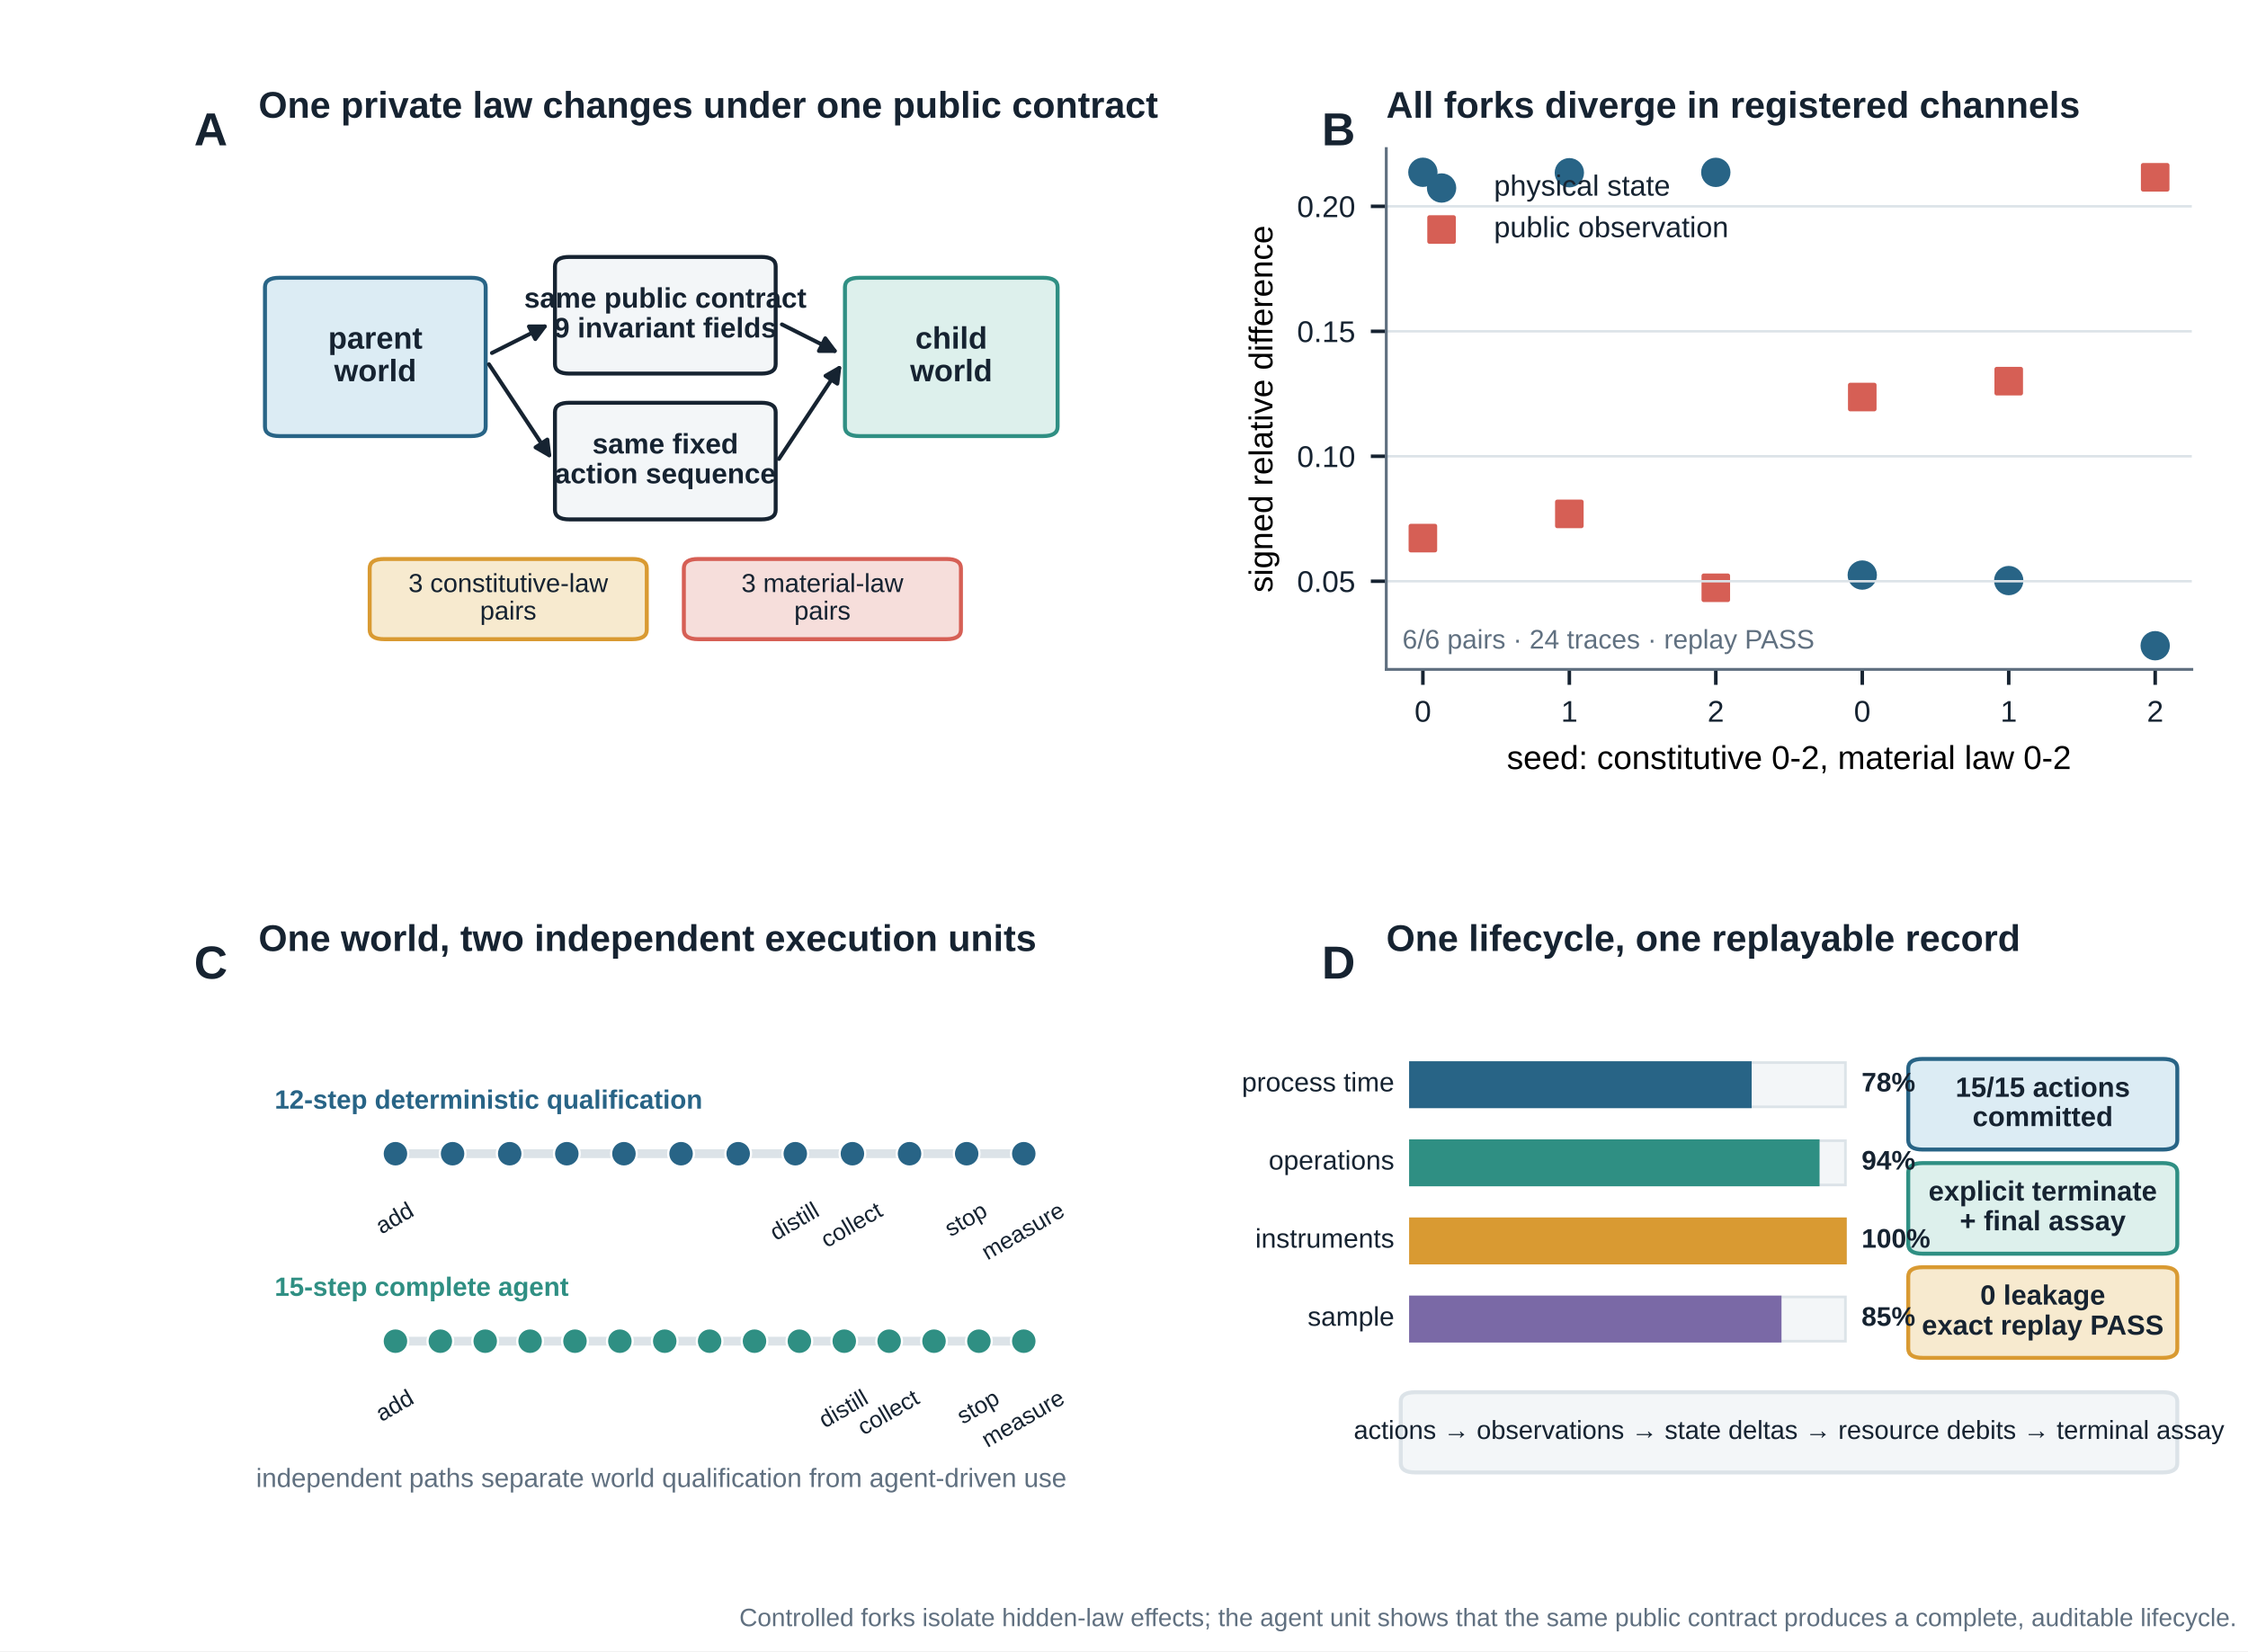
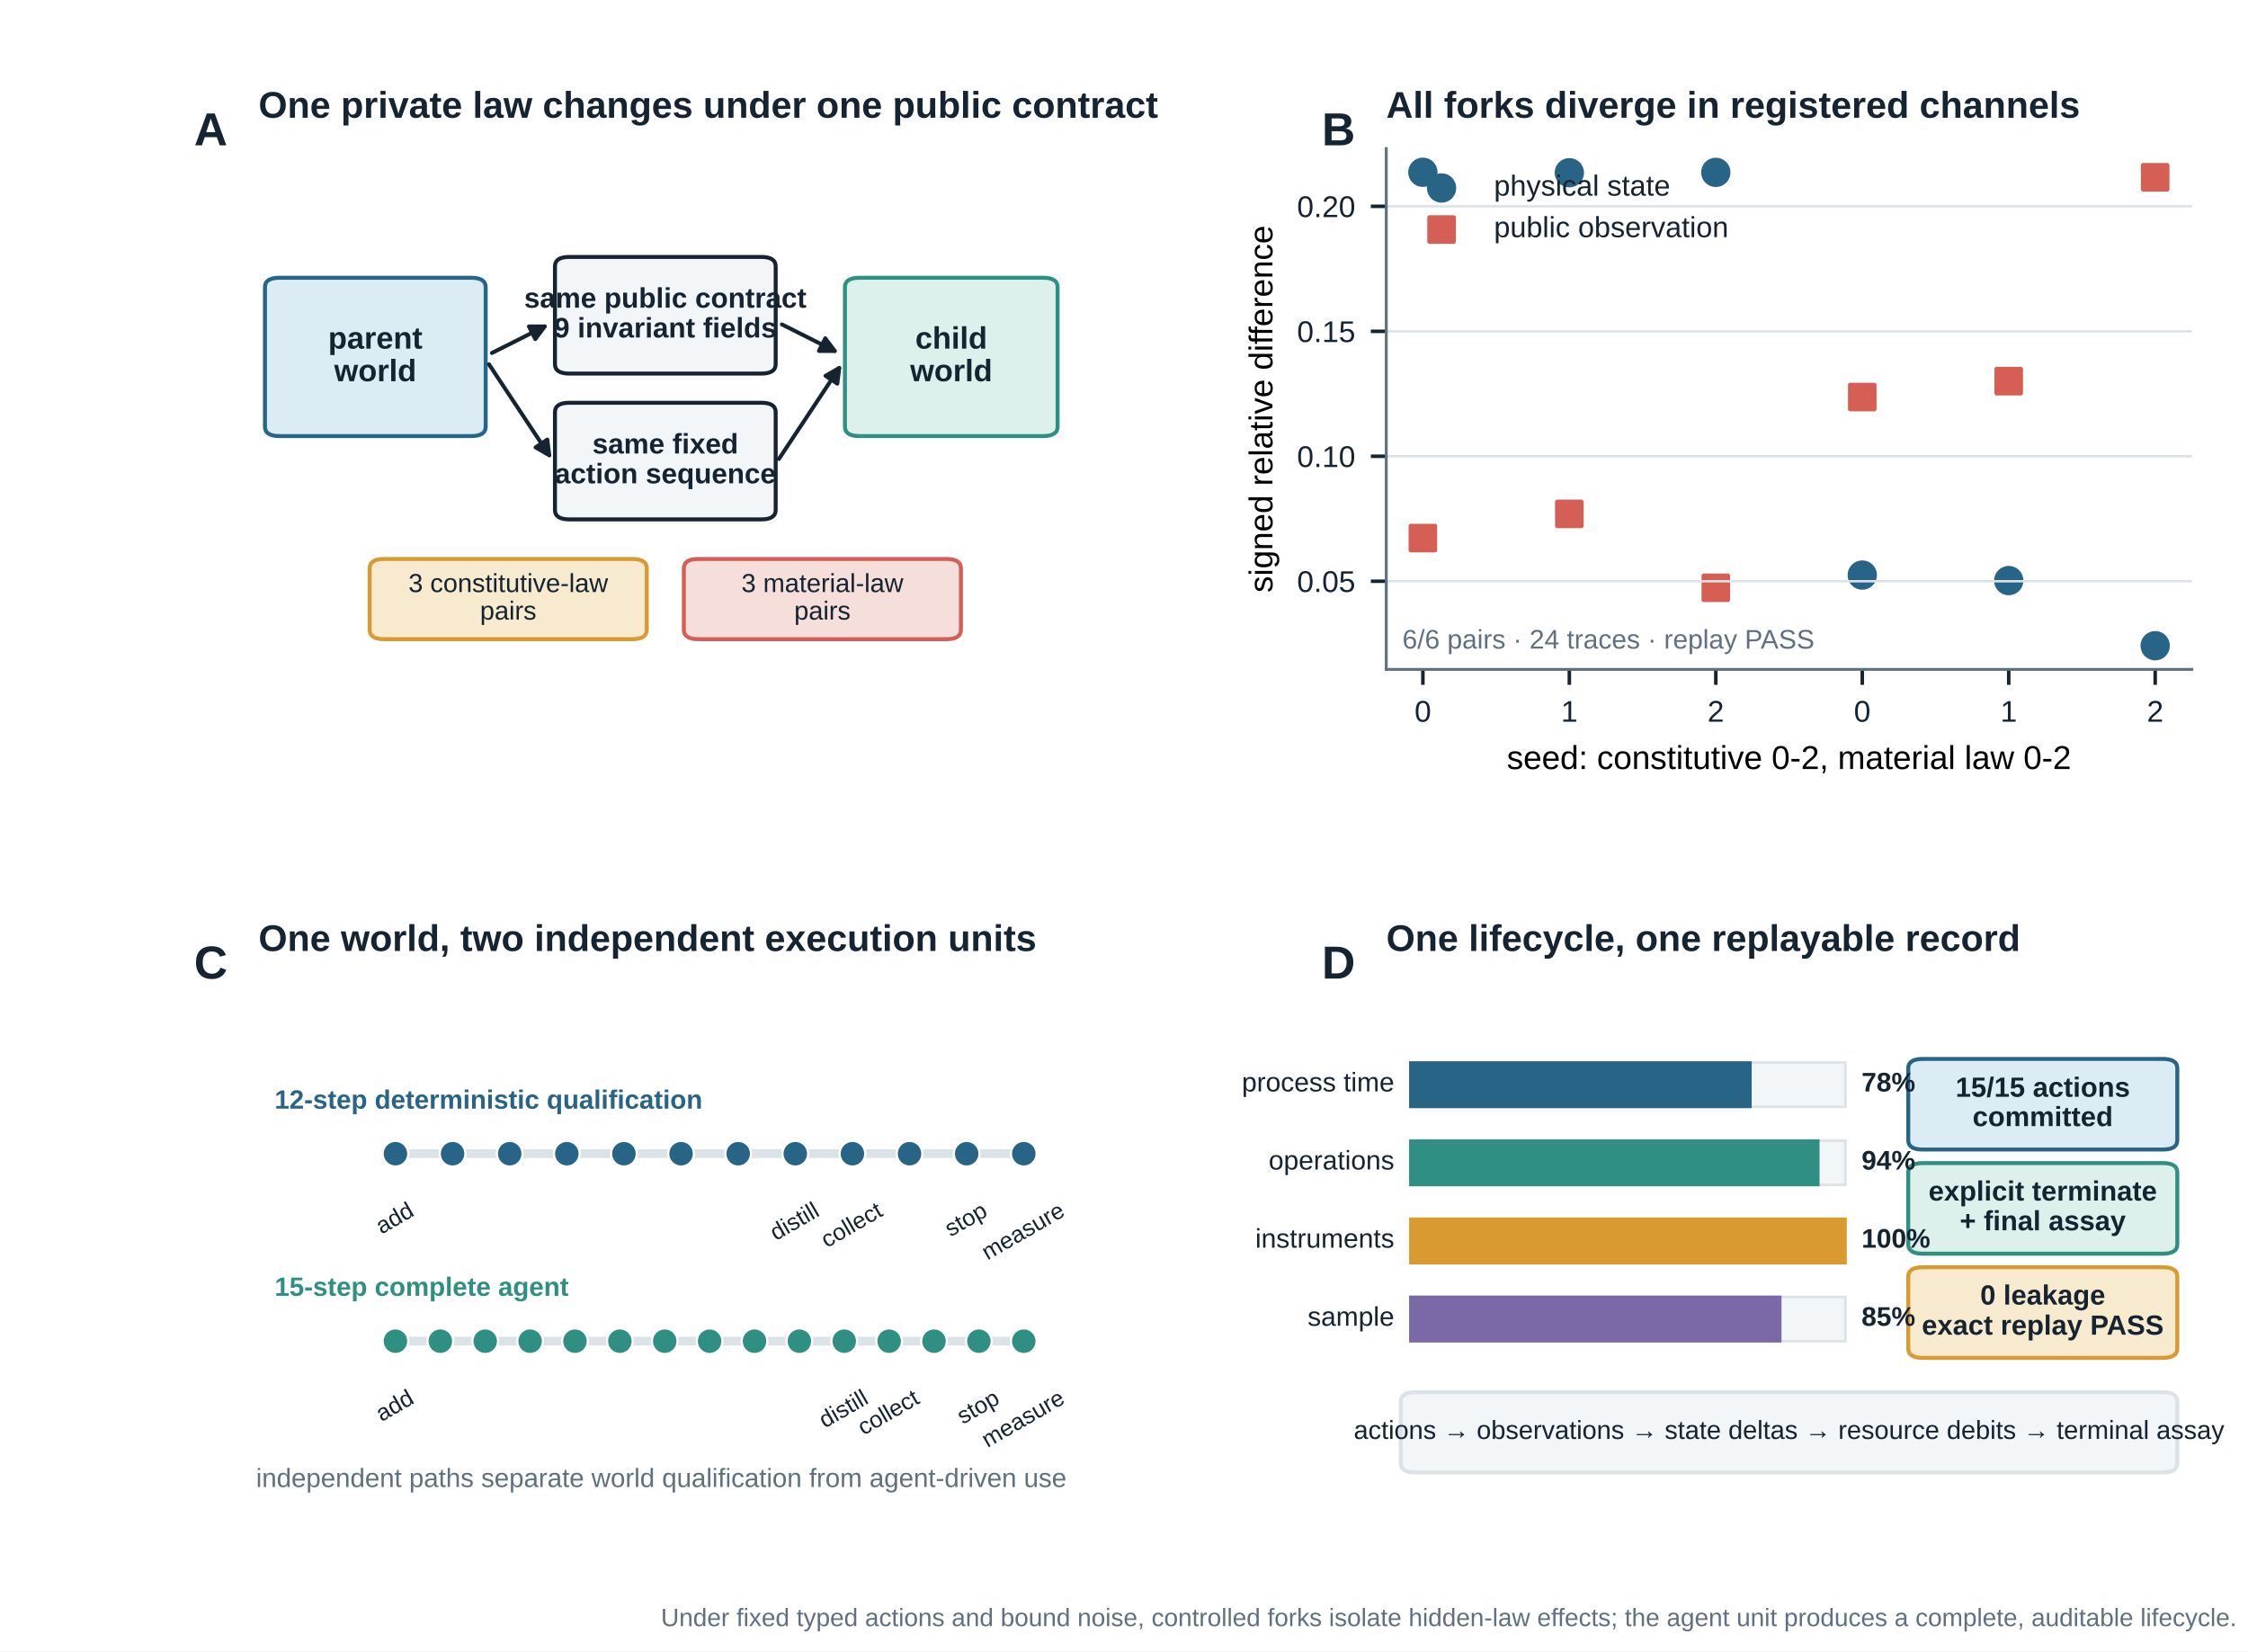
<svg xmlns="http://www.w3.org/2000/svg" xmlns:xlink="http://www.w3.org/1999/xlink" width="509.76pt" height="374.4pt" viewBox="0 0 509.76 374.4" version="1.1">
  <defs>
    <style type="text/css">*{stroke-linejoin: round; stroke-linecap: butt}</style>
  </defs>
  <g id="figure_1">
    <g id="patch_1">
      <path d="M 0 374.4 L 509.76 374.4 L 509.76 0 L 0 0 z " style="fill: #ffffff" />
    </g>
    <g id="axes_1">
      <g id="patch_2">
        <path d="M 58.622 151.776 L 241.286 151.776 L 241.286 33.696 L 58.622 33.696 z " style="fill: #ffffff" />
      </g>
      <g id="patch_3">
        <path d="M 63.372 98.876 L 106.846 98.876 Q 110.134 98.876 110.134 96.751 L 110.134 65.105 Q 110.134 62.98 106.846 62.98 L 63.372 62.98 Q 60.084 62.98 60.084 65.105 L 60.084 96.751 Q 60.084 98.876 63.372 98.876 z " clip-path="url(#p0920176c76)" style="fill: #dcecf4; stroke: #286486; stroke-width: 0.9; stroke-linejoin: miter" />
      </g>
      <g id="patch_4">
        <path d="M 129.131 84.707 L 172.605 84.707 Q 175.893 84.707 175.893 82.581 L 175.893 60.382 Q 175.893 58.257 172.605 58.257 L 129.131 58.257 Q 125.843 58.257 125.843 60.382 L 125.843 82.581 Q 125.843 84.707 129.131 84.707 z " clip-path="url(#p0920176c76)" style="fill: #f3f6f8; stroke: #162331; stroke-width: 0.9; stroke-linejoin: miter" />
      </g>
      <g id="patch_5">
        <path d="M 129.131 117.769 L 172.605 117.769 Q 175.893 117.769 175.893 115.644 L 175.893 93.444 Q 175.893 91.319 172.605 91.319 L 129.131 91.319 Q 125.843 91.319 125.843 93.444 L 125.843 115.644 Q 125.843 117.769 129.131 117.769 z " clip-path="url(#p0920176c76)" style="fill: #f3f6f8; stroke: #162331; stroke-width: 0.9; stroke-linejoin: miter" />
      </g>
      <g id="patch_6">
        <path d="M 194.89 98.876 L 236.537 98.876 Q 239.825 98.876 239.825 96.751 L 239.825 65.105 Q 239.825 62.98 236.537 62.98 L 194.89 62.98 Q 191.602 62.98 191.602 65.105 L 191.602 96.751 Q 191.602 98.876 194.89 98.876 z " clip-path="url(#p0920176c76)" style="fill: #ddf0ec; stroke: #2f8f83; stroke-width: 0.9; stroke-linejoin: miter" />
      </g>
      <g id="patch_7">
        <path d="M 111.554 80.03 Q 117.989 76.795 123.524 74.012 " clip-path="url(#p0920176c76)" style="fill: none; stroke: #162331; stroke-width: 0.9; stroke-linecap: round" />
        <path d="M 119.946 74.02 L 123.524 74.012 L 121.384 76.879 z " clip-path="url(#p0920176c76)" style="fill: #162331; stroke: #162331; stroke-width: 0.9; stroke-linecap: round" />
      </g>
      <g id="patch_8">
        <path d="M 177.313 73.56 Q 183.748 76.795 189.283 79.578 " clip-path="url(#p0920176c76)" style="fill: none; stroke: #162331; stroke-width: 0.9; stroke-linecap: round" />
        <path d="M 187.143 76.712 L 189.283 79.578 L 185.705 79.57 z " clip-path="url(#p0920176c76)" style="fill: #162331; stroke: #162331; stroke-width: 0.9; stroke-linecap: round" />
      </g>
      <g id="patch_9">
        <path d="M 110.874 82.596 Q 117.988 93.326 124.546 103.218 " clip-path="url(#p0920176c76)" style="fill: none; stroke: #162331; stroke-width: 0.9; stroke-linecap: round" />
        <path d="M 124.111 99.666 L 124.546 103.218 L 121.444 101.435 z " clip-path="url(#p0920176c76)" style="fill: #162331; stroke: #162331; stroke-width: 0.9; stroke-linecap: round" />
      </g>
      <g id="patch_10">
        <path d="M 176.633 104.057 Q 183.747 93.327 190.305 83.435 " clip-path="url(#p0920176c76)" style="fill: none; stroke: #162331; stroke-width: 0.9; stroke-linecap: round" />
        <path d="M 187.203 85.218 L 190.305 83.435 L 189.87 86.986 z " clip-path="url(#p0920176c76)" style="fill: #162331; stroke: #162331; stroke-width: 0.9; stroke-linecap: round" />
      </g>
      <g id="patch_11">
        <path d="M 87.118 144.927 L 143.378 144.927 Q 146.666 144.927 146.666 142.802 L 146.666 128.868 Q 146.666 126.743 143.378 126.743 L 87.118 126.743 Q 83.83 126.743 83.83 128.868 L 83.83 142.802 Q 83.83 144.927 87.118 144.927 z " clip-path="url(#p0920176c76)" style="fill: #f7eacf; stroke: #d99a32; stroke-width: 0.9; stroke-linejoin: miter" />
      </g>
      <g id="patch_12">
        <path d="M 158.357 144.927 L 214.617 144.927 Q 217.905 144.927 217.905 142.802 L 217.905 128.868 Q 217.905 126.743 214.617 126.743 L 158.357 126.743 Q 155.069 126.743 155.069 128.868 L 155.069 142.802 Q 155.069 144.927 158.357 144.927 z " clip-path="url(#p0920176c76)" style="fill: #f6dedb; stroke: #d65f55; stroke-width: 0.9; stroke-linejoin: miter" />
      </g>
      <g id="matplotlib.axis_1" />
      <g id="matplotlib.axis_2" />
      <g id="text_1">
        <text style="font-weight: 700; font-size: 10.5px; font-family: 'Arial', 'Liberation Sans', 'DejaVu Sans', sans-serif; text-anchor: start; fill: #162331" x="44.009" y="32.946" transform="rotate(-0 44.00928 32.9461)">A</text>
      </g>
      <g id="text_2">
        <text style="font-weight: 700; font-size: 7px; font-family: 'Arial', 'Liberation Sans', 'DejaVu Sans', sans-serif; fill: #162331" transform="translate(74.4129 79.04555)">parent</text>
        <text style="font-weight: 700; font-size: 7px; font-family: 'Arial', 'Liberation Sans', 'DejaVu Sans', sans-serif; fill: #162331" transform="translate(75.77626 86.43952)">world</text>
      </g>
      <g id="text_3">
        <text style="font-weight: 600; font-size: 6.4px; font-family: 'Arial', 'Liberation Sans', 'DejaVu Sans', sans-serif; fill: #162331" transform="translate(118.8607 69.7605)">same public contract</text>
        <text style="font-weight: 600; font-size: 6.4px; font-family: 'Arial', 'Liberation Sans', 'DejaVu Sans', sans-serif; fill: #162331" transform="translate(125.6167 76.5207)">9 invariant fields</text>
      </g>
      <g id="text_4">
        <text style="font-weight: 600; font-size: 6.4px; font-family: 'Arial', 'Liberation Sans', 'DejaVu Sans', sans-serif; fill: #162331" transform="translate(134.3267 102.8229)">same fixed</text>
        <text style="font-weight: 600; font-size: 6.4px; font-family: 'Arial', 'Liberation Sans', 'DejaVu Sans', sans-serif; fill: #162331" transform="translate(125.7952 109.5831)">action sequence</text>
      </g>
      <g id="text_5">
        <text style="font-weight: 700; font-size: 7px; font-family: 'Arial', 'Liberation Sans', 'DejaVu Sans', sans-serif; fill: #162331" transform="translate(207.547 79.04555)">child</text>
        <text style="font-weight: 700; font-size: 7px; font-family: 'Arial', 'Liberation Sans', 'DejaVu Sans', sans-serif; fill: #162331" transform="translate(206.381 86.43952)">world</text>
      </g>
      <g id="text_6">
        <text style="font-size: 5.9px; font-family: 'Arial', 'Liberation Sans', 'DejaVu Sans', sans-serif; fill: #162331" transform="translate(92.62312 134.2403)">3 constitutive-law</text>
        <text style="font-size: 5.9px; font-family: 'Arial', 'Liberation Sans', 'DejaVu Sans', sans-serif; fill: #162331" transform="translate(108.8546 140.4806)">pairs</text>
      </g>
      <g id="text_7">
        <text style="font-size: 5.9px; font-family: 'Arial', 'Liberation Sans', 'DejaVu Sans', sans-serif; fill: #162331" transform="translate(168.1271 134.2403)">3 material-law</text>
        <text style="font-size: 5.9px; font-family: 'Arial', 'Liberation Sans', 'DejaVu Sans', sans-serif; fill: #162331" transform="translate(180.0935 140.4806)">pairs</text>
      </g>
      <g id="text_8">
        <text style="font-weight: 600; font-size: 8.4px; font-family: 'Arial', 'Liberation Sans', 'DejaVu Sans', sans-serif; text-anchor: start; fill: #162331" x="58.622" y="26.696" transform="rotate(-0 58.6224 26.696)">One private law changes under one public contract</text>
      </g>
    </g>
    <g id="axes_2">
      <g id="patch_13">
        <path d="M 314.352 151.776 L 497.016 151.776 L 497.016 33.696 L 314.352 33.696 z " style="fill: #ffffff" />
      </g>
      <g id="PathCollection_1">
        <defs>
          <path id="m9e99c78076" d="M 0 2.828 C 0.75 2.828 1.47 2.53 2 2 C 2.53 1.47 2.828 0.75 2.828 0 C 2.828 -0.75 2.53 -1.47 2 -2 C 1.47 -2.53 0.75 -2.828 0 -2.828 C -0.75 -2.828 -1.47 -2.53 -2 -2 C -2.53 -1.47 -2.828 -0.75 -2.828 0 C -2.828 0.75 -2.53 1.47 -2 2 C -1.47 2.53 -0.75 2.828 0 2.828 z " style="stroke: #286486" />
        </defs>
        <g clip-path="url(#p60994fd39c)">
          <use xlink:href="#m9e99c78076" x="322.655" y="39.063" style="fill: #286486; stroke: #286486" />
          <use xlink:href="#m9e99c78076" x="355.867" y="39.166" style="fill: #286486; stroke: #286486" />
          <use xlink:href="#m9e99c78076" x="389.078" y="39.082" style="fill: #286486; stroke: #286486" />
          <use xlink:href="#m9e99c78076" x="422.29" y="130.391" style="fill: #286486; stroke: #286486" />
          <use xlink:href="#m9e99c78076" x="455.501" y="131.639" style="fill: #286486; stroke: #286486" />
          <use xlink:href="#m9e99c78076" x="488.713" y="146.409" style="fill: #286486; stroke: #286486" />
        </g>
      </g>
      <g id="PathCollection_2">
        <defs>
          <path id="mc2dd81a407" d="M -2.739 2.739 L 2.739 2.739 L 2.739 -2.739 L -2.739 -2.739 z " style="stroke: #d65f55" />
        </defs>
        <g clip-path="url(#p60994fd39c)">
          <use xlink:href="#mc2dd81a407" x="322.655" y="122.01" style="fill: #d65f55; stroke: #d65f55" />
          <use xlink:href="#mc2dd81a407" x="355.867" y="116.519" style="fill: #d65f55; stroke: #d65f55" />
          <use xlink:href="#mc2dd81a407" x="389.078" y="133.274" style="fill: #d65f55; stroke: #d65f55" />
          <use xlink:href="#mc2dd81a407" x="422.29" y="90.025" style="fill: #d65f55; stroke: #d65f55" />
          <use xlink:href="#mc2dd81a407" x="455.501" y="86.424" style="fill: #d65f55; stroke: #d65f55" />
          <use xlink:href="#mc2dd81a407" x="488.713" y="40.201" style="fill: #d65f55; stroke: #d65f55" />
        </g>
      </g>
      <g id="matplotlib.axis_3">
        <g id="xtick_1">
          <g id="line2d_1">
            <defs>
              <path id="mcb8c254ec4" d="M 0 0 L 0 3.5 " style="stroke: #162331; stroke-width: 0.8" />
            </defs>
            <g>
              <use xlink:href="#mcb8c254ec4" x="322.655" y="151.776" style="fill: #162331; stroke: #162331; stroke-width: 0.8" />
            </g>
          </g>
          <g id="text_9">
            <text style="font-size: 6.8px; font-family: 'Arial', 'Liberation Sans', 'DejaVu Sans', sans-serif; text-anchor: middle; fill: #162331" x="322.655" y="163.643" transform="rotate(-0 322.6549 163.6433)">0</text>
          </g>
        </g>
        <g id="xtick_2">
          <g id="line2d_2">
            <g>
              <use xlink:href="#mcb8c254ec4" x="355.867" y="151.776" style="fill: #162331; stroke: #162331; stroke-width: 0.8" />
            </g>
          </g>
          <g id="text_10">
            <text style="font-size: 6.8px; font-family: 'Arial', 'Liberation Sans', 'DejaVu Sans', sans-serif; text-anchor: middle; fill: #162331" x="355.867" y="163.643" transform="rotate(-0 355.8665 163.6433)">1</text>
          </g>
        </g>
        <g id="xtick_3">
          <g id="line2d_3">
            <g>
              <use xlink:href="#mcb8c254ec4" x="389.078" y="151.776" style="fill: #162331; stroke: #162331; stroke-width: 0.8" />
            </g>
          </g>
          <g id="text_11">
            <text style="font-size: 6.8px; font-family: 'Arial', 'Liberation Sans', 'DejaVu Sans', sans-serif; text-anchor: middle; fill: #162331" x="389.078" y="163.643" transform="rotate(-0 389.0782 163.6433)">2</text>
          </g>
        </g>
        <g id="xtick_4">
          <g id="line2d_4">
            <g>
              <use xlink:href="#mcb8c254ec4" x="422.29" y="151.776" style="fill: #162331; stroke: #162331; stroke-width: 0.8" />
            </g>
          </g>
          <g id="text_12">
            <text style="font-size: 6.8px; font-family: 'Arial', 'Liberation Sans', 'DejaVu Sans', sans-serif; text-anchor: middle; fill: #162331" x="422.29" y="163.643" transform="rotate(-0 422.2898 163.6433)">0</text>
          </g>
        </g>
        <g id="xtick_5">
          <g id="line2d_5">
            <g>
              <use xlink:href="#mcb8c254ec4" x="455.501" y="151.776" style="fill: #162331; stroke: #162331; stroke-width: 0.8" />
            </g>
          </g>
          <g id="text_13">
            <text style="font-size: 6.8px; font-family: 'Arial', 'Liberation Sans', 'DejaVu Sans', sans-serif; text-anchor: middle; fill: #162331" x="455.501" y="163.643" transform="rotate(-0 455.5015 163.6433)">1</text>
          </g>
        </g>
        <g id="xtick_6">
          <g id="line2d_6">
            <g>
              <use xlink:href="#mcb8c254ec4" x="488.713" y="151.776" style="fill: #162331; stroke: #162331; stroke-width: 0.8" />
            </g>
          </g>
          <g id="text_14">
            <text style="font-size: 6.8px; font-family: 'Arial', 'Liberation Sans', 'DejaVu Sans', sans-serif; text-anchor: middle; fill: #162331" x="488.713" y="163.643" transform="rotate(-0 488.7131 163.6433)">2</text>
          </g>
        </g>
        <g id="text_15">
          <text style="font-size: 7.5px; font-family: 'Arial', 'Liberation Sans', 'DejaVu Sans', sans-serif; text-anchor: middle" x="405.684" y="174.363" transform="rotate(-0 405.684 174.3632)">seed: constitutive 0-2, material law 0-2</text>
        </g>
      </g>
      <g id="matplotlib.axis_4">
        <g id="ytick_1">
          <g id="line2d_7">
            <path d="M 314.352 131.789 L 497.016 131.789 " clip-path="url(#p60994fd39c)" style="fill: none; stroke: #dce3e8; stroke-width: 0.55; stroke-linecap: square" />
          </g>
          <g id="line2d_8">
            <defs>
              <path id="m7597317411" d="M 0 0 L -3.5 0 " style="stroke: #162331; stroke-width: 0.8" />
            </defs>
            <g>
              <use xlink:href="#m7597317411" x="314.352" y="131.789" style="fill: #162331; stroke: #162331; stroke-width: 0.8" />
            </g>
          </g>
          <g id="text_16">
            <text style="font-size: 6.8px; font-family: 'Arial', 'Liberation Sans', 'DejaVu Sans', sans-serif; text-anchor: end; fill: #162331" x="307.352" y="134.223" transform="rotate(-0 307.352 134.2231)">0.05</text>
          </g>
        </g>
        <g id="ytick_2">
          <g id="line2d_9">
            <path d="M 314.352 103.455 L 497.016 103.455 " clip-path="url(#p60994fd39c)" style="fill: none; stroke: #dce3e8; stroke-width: 0.55; stroke-linecap: square" />
          </g>
          <g id="line2d_10">
            <g>
              <use xlink:href="#m7597317411" x="314.352" y="103.455" style="fill: #162331; stroke: #162331; stroke-width: 0.8" />
            </g>
          </g>
          <g id="text_17">
            <text style="font-size: 6.8px; font-family: 'Arial', 'Liberation Sans', 'DejaVu Sans', sans-serif; text-anchor: end; fill: #162331" x="307.352" y="105.888" transform="rotate(-0 307.352 105.8884)">0.10</text>
          </g>
        </g>
        <g id="ytick_3">
          <g id="line2d_11">
            <path d="M 314.352 75.12 L 497.016 75.12 " clip-path="url(#p60994fd39c)" style="fill: none; stroke: #dce3e8; stroke-width: 0.55; stroke-linecap: square" />
          </g>
          <g id="line2d_12">
            <g>
              <use xlink:href="#m7597317411" x="314.352" y="75.12" style="fill: #162331; stroke: #162331; stroke-width: 0.8" />
            </g>
          </g>
          <g id="text_18">
            <text style="font-size: 6.8px; font-family: 'Arial', 'Liberation Sans', 'DejaVu Sans', sans-serif; text-anchor: end; fill: #162331" x="307.352" y="77.554" transform="rotate(-0 307.352 77.55379)">0.15</text>
          </g>
        </g>
        <g id="ytick_4">
          <g id="line2d_13">
            <path d="M 314.352 46.785 L 497.016 46.785 " clip-path="url(#p60994fd39c)" style="fill: none; stroke: #dce3e8; stroke-width: 0.55; stroke-linecap: square" />
          </g>
          <g id="line2d_14">
            <g>
              <use xlink:href="#m7597317411" x="314.352" y="46.785" style="fill: #162331; stroke: #162331; stroke-width: 0.8" />
            </g>
          </g>
          <g id="text_19">
            <text style="font-size: 6.8px; font-family: 'Arial', 'Liberation Sans', 'DejaVu Sans', sans-serif; text-anchor: end; fill: #162331" x="307.352" y="49.219" transform="rotate(-0 307.352 49.21913)">0.20</text>
          </g>
        </g>
        <g id="text_20">
          <text style="font-size: 7.5px; font-family: 'Arial', 'Liberation Sans', 'DejaVu Sans', sans-serif; text-anchor: middle" x="288.54" y="92.736" transform="rotate(-90 288.54 92.736)">signed relative difference</text>
        </g>
      </g>
      <g id="patch_14">
        <path d="M 314.352 151.776 L 314.352 33.696 " style="fill: none; stroke: #607080; stroke-width: 0.65; stroke-linejoin: miter; stroke-linecap: square" />
      </g>
      <g id="patch_15">
        <path d="M 314.352 151.776 L 497.016 151.776 " style="fill: none; stroke: #607080; stroke-width: 0.65; stroke-linejoin: miter; stroke-linecap: square" />
      </g>
      <g id="text_21">
        <text style="font-weight: 700; font-size: 10.5px; font-family: 'Arial', 'Liberation Sans', 'DejaVu Sans', sans-serif; text-anchor: start; fill: #162331" x="299.739" y="32.946" transform="rotate(-0 299.7389 32.9461)">B</text>
      </g>
      <g id="text_22">
        <text style="font-size: 6.1px; font-family: 'Arial', 'Liberation Sans', 'DejaVu Sans', sans-serif; text-anchor: start; fill: #607080" x="318.005" y="147.053" transform="rotate(-0 318.0053 147.0528)">6/6 pairs · 24 traces · replay PASS</text>
      </g>
      <g id="text_23">
        <text style="font-weight: 600; font-size: 8.4px; font-family: 'Arial', 'Liberation Sans', 'DejaVu Sans', sans-serif; text-anchor: start; fill: #162331" x="314.352" y="26.696" transform="rotate(-0 314.352 26.696)">All forks diverge in registered channels</text>
      </g>
      <g id="legend_1">
        <g id="PathCollection_3">
          <g>
            <use xlink:href="#m9e99c78076" x="326.892" y="42.628" style="fill: #286486; stroke: #286486" />
          </g>
        </g>
        <g id="text_24">
          <text style="font-size: 6.6px; font-family: 'Arial', 'Liberation Sans', 'DejaVu Sans', sans-serif; text-anchor: start; fill: #162331" x="338.772" y="44.36" transform="rotate(-0 338.772 44.36016)">physical state</text>
        </g>
        <g id="PathCollection_4">
          <g>
            <use xlink:href="#mc2dd81a407" x="326.892" y="52.041" style="fill: #d65f55; stroke: #d65f55" />
          </g>
        </g>
        <g id="text_25">
          <text style="font-size: 6.6px; font-family: 'Arial', 'Liberation Sans', 'DejaVu Sans', sans-serif; text-anchor: start; fill: #162331" x="338.772" y="53.773" transform="rotate(-0 338.772 53.77341)">public observation</text>
        </g>
      </g>
    </g>
    <g id="axes_3">
      <g id="patch_16">
        <path d="M 58.622 340.704 L 241.286 340.704 L 241.286 222.624 L 58.622 222.624 z " style="fill: #ffffff" />
      </g>
      <g id="line2d_15">
        <path d="M 89.675 261.59 L 102.628 261.59 L 115.58 261.59 L 128.533 261.59 L 141.485 261.59 L 154.438 261.59 L 167.391 261.59 L 180.343 261.59 L 193.296 261.59 L 206.248 261.59 L 219.201 261.59 L 232.153 261.59 " clip-path="url(#pb042ca25cf)" style="fill: none; stroke: #dce3e8; stroke-width: 2; stroke-linecap: square" />
      </g>
      <g id="line2d_16">
        <path d="M 89.675 304.099 L 99.852 304.099 L 110.029 304.099 L 120.206 304.099 L 130.383 304.099 L 140.56 304.099 L 150.737 304.099 L 160.914 304.099 L 171.091 304.099 L 181.268 304.099 L 191.445 304.099 L 201.622 304.099 L 211.799 304.099 L 221.976 304.099 L 232.153 304.099 " clip-path="url(#pb042ca25cf)" style="fill: none; stroke: #dce3e8; stroke-width: 2; stroke-linecap: square" />
      </g>
      <g id="matplotlib.axis_5" />
      <g id="matplotlib.axis_6" />
      <g id="text_26">
        <text style="font-weight: 700; font-size: 10.5px; font-family: 'Arial', 'Liberation Sans', 'DejaVu Sans', sans-serif; text-anchor: start; fill: #162331" x="44.009" y="221.874" transform="rotate(-0 44.00928 221.8741)">C</text>
      </g>
      <g id="PathCollection_5">
        <defs>
          <path id="m6d52cb0ff2" d="M 0 2.915 C 0.773 2.915 1.515 2.608 2.062 2.062 C 2.608 1.515 2.915 0.773 2.915 0 C 2.915 -0.773 2.608 -1.515 2.062 -2.062 C 1.515 -2.608 0.773 -2.915 0 -2.915 C -0.773 -2.915 -1.515 -2.608 -2.062 -2.062 C -2.608 -1.515 -2.915 -0.773 -2.915 0 C -2.915 0.773 -2.608 1.515 -2.062 2.062 C -1.515 2.608 -0.773 2.915 0 2.915 z " style="stroke: #ffffff; stroke-width: 0.5" />
        </defs>
        <g clip-path="url(#pb042ca25cf)">
          <use xlink:href="#m6d52cb0ff2" x="89.675" y="261.59" style="fill: #286486; stroke: #ffffff; stroke-width: 0.5" />
        </g>
      </g>
      <g id="text_27">
        <text style="font-size: 5.3px; font-family: 'Arial', 'Liberation Sans', 'DejaVu Sans', sans-serif; fill: #162331" transform="translate(86.53169 279.9239) rotate(-30)">add</text>
      </g>
      <g id="PathCollection_6">
        <g clip-path="url(#pb042ca25cf)">
          <use xlink:href="#m6d52cb0ff2" x="102.628" y="261.59" style="fill: #286486; stroke: #ffffff; stroke-width: 0.5" />
        </g>
      </g>
      <g id="PathCollection_7">
        <g clip-path="url(#pb042ca25cf)">
          <use xlink:href="#m6d52cb0ff2" x="115.58" y="261.59" style="fill: #286486; stroke: #ffffff; stroke-width: 0.5" />
        </g>
      </g>
      <g id="PathCollection_8">
        <g clip-path="url(#pb042ca25cf)">
          <use xlink:href="#m6d52cb0ff2" x="128.533" y="261.59" style="fill: #286486; stroke: #ffffff; stroke-width: 0.5" />
        </g>
      </g>
      <g id="PathCollection_9">
        <g clip-path="url(#pb042ca25cf)">
          <use xlink:href="#m6d52cb0ff2" x="141.485" y="261.59" style="fill: #286486; stroke: #ffffff; stroke-width: 0.5" />
        </g>
      </g>
      <g id="PathCollection_10">
        <g clip-path="url(#pb042ca25cf)">
          <use xlink:href="#m6d52cb0ff2" x="154.438" y="261.59" style="fill: #286486; stroke: #ffffff; stroke-width: 0.5" />
        </g>
      </g>
      <g id="PathCollection_11">
        <g clip-path="url(#pb042ca25cf)">
          <use xlink:href="#m6d52cb0ff2" x="167.391" y="261.59" style="fill: #286486; stroke: #ffffff; stroke-width: 0.5" />
        </g>
      </g>
      <g id="PathCollection_12">
        <g clip-path="url(#pb042ca25cf)">
          <use xlink:href="#m6d52cb0ff2" x="180.343" y="261.59" style="fill: #286486; stroke: #ffffff; stroke-width: 0.5" />
        </g>
      </g>
      <g id="text_28">
        <text style="font-size: 5.3px; font-family: 'Arial', 'Liberation Sans', 'DejaVu Sans', sans-serif; fill: #162331" transform="translate(175.9272 281.393) rotate(-30)">distill</text>
      </g>
      <g id="PathCollection_13">
        <g clip-path="url(#pb042ca25cf)">
          <use xlink:href="#m6d52cb0ff2" x="193.296" y="261.59" style="fill: #286486; stroke: #ffffff; stroke-width: 0.5" />
        </g>
      </g>
      <g id="text_29">
        <text style="font-size: 5.3px; font-family: 'Arial', 'Liberation Sans', 'DejaVu Sans', sans-serif; fill: #162331" transform="translate(187.4759 283.0141) rotate(-30)">collect</text>
      </g>
      <g id="PathCollection_14">
        <g clip-path="url(#pb042ca25cf)">
          <use xlink:href="#m6d52cb0ff2" x="206.248" y="261.59" style="fill: #286486; stroke: #ffffff; stroke-width: 0.5" />
        </g>
      </g>
      <g id="PathCollection_15">
        <g clip-path="url(#pb042ca25cf)">
          <use xlink:href="#m6d52cb0ff2" x="219.201" y="261.59" style="fill: #286486; stroke: #ffffff; stroke-width: 0.5" />
        </g>
      </g>
      <g id="text_30">
        <text style="font-size: 5.3px; font-family: 'Arial', 'Liberation Sans', 'DejaVu Sans', sans-serif; fill: #162331" transform="translate(215.5482 280.5115) rotate(-30)">stop</text>
      </g>
      <g id="PathCollection_16">
        <g clip-path="url(#pb042ca25cf)">
          <use xlink:href="#m6d52cb0ff2" x="232.153" y="261.59" style="fill: #286486; stroke: #ffffff; stroke-width: 0.5" />
        </g>
      </g>
      <g id="text_31">
        <text style="font-size: 5.3px; font-family: 'Arial', 'Liberation Sans', 'DejaVu Sans', sans-serif; fill: #162331" transform="translate(223.9101 285.8123) rotate(-30)">measure</text>
      </g>
      <g id="text_32">
        <text style="font-weight: 600; font-size: 6px; font-family: 'Arial', 'Liberation Sans', 'DejaVu Sans', sans-serif; text-anchor: start; fill: #286486" x="62.276" y="251.374" transform="rotate(-0 62.27568 251.3743)">12-step deterministic qualification</text>
      </g>
      <g id="PathCollection_17">
        <defs>
          <path id="m2b31b54b51" d="M 0 2.915 C 0.773 2.915 1.515 2.608 2.062 2.062 C 2.608 1.515 2.915 0.773 2.915 0 C 2.915 -0.773 2.608 -1.515 2.062 -2.062 C 1.515 -2.608 0.773 -2.915 0 -2.915 C -0.773 -2.915 -1.515 -2.608 -2.062 -2.062 C -2.608 -1.515 -2.915 -0.773 -2.915 0 C -2.915 0.773 -2.608 1.515 -2.062 2.062 C -1.515 2.608 -0.773 2.915 0 2.915 z " style="stroke: #ffffff; stroke-width: 0.5" />
        </defs>
        <g clip-path="url(#pb042ca25cf)">
          <use xlink:href="#m2b31b54b51" x="89.675" y="304.099" style="fill: #2f8f83; stroke: #ffffff; stroke-width: 0.5" />
        </g>
      </g>
      <g id="text_33">
        <text style="font-size: 5.3px; font-family: 'Arial', 'Liberation Sans', 'DejaVu Sans', sans-serif; fill: #162331" transform="translate(86.53169 322.4327) rotate(-30)">add</text>
      </g>
      <g id="PathCollection_18">
        <g clip-path="url(#pb042ca25cf)">
          <use xlink:href="#m2b31b54b51" x="99.852" y="304.099" style="fill: #2f8f83; stroke: #ffffff; stroke-width: 0.5" />
        </g>
      </g>
      <g id="PathCollection_19">
        <g clip-path="url(#pb042ca25cf)">
          <use xlink:href="#m2b31b54b51" x="110.029" y="304.099" style="fill: #2f8f83; stroke: #ffffff; stroke-width: 0.5" />
        </g>
      </g>
      <g id="PathCollection_20">
        <g clip-path="url(#pb042ca25cf)">
          <use xlink:href="#m2b31b54b51" x="120.206" y="304.099" style="fill: #2f8f83; stroke: #ffffff; stroke-width: 0.5" />
        </g>
      </g>
      <g id="PathCollection_21">
        <g clip-path="url(#pb042ca25cf)">
          <use xlink:href="#m2b31b54b51" x="130.383" y="304.099" style="fill: #2f8f83; stroke: #ffffff; stroke-width: 0.5" />
        </g>
      </g>
      <g id="PathCollection_22">
        <g clip-path="url(#pb042ca25cf)">
          <use xlink:href="#m2b31b54b51" x="140.56" y="304.099" style="fill: #2f8f83; stroke: #ffffff; stroke-width: 0.5" />
        </g>
      </g>
      <g id="PathCollection_23">
        <g clip-path="url(#pb042ca25cf)">
          <use xlink:href="#m2b31b54b51" x="150.737" y="304.099" style="fill: #2f8f83; stroke: #ffffff; stroke-width: 0.5" />
        </g>
      </g>
      <g id="PathCollection_24">
        <g clip-path="url(#pb042ca25cf)">
          <use xlink:href="#m2b31b54b51" x="160.914" y="304.099" style="fill: #2f8f83; stroke: #ffffff; stroke-width: 0.5" />
        </g>
      </g>
      <g id="PathCollection_25">
        <g clip-path="url(#pb042ca25cf)">
          <use xlink:href="#m2b31b54b51" x="171.091" y="304.099" style="fill: #2f8f83; stroke: #ffffff; stroke-width: 0.5" />
        </g>
      </g>
      <g id="PathCollection_26">
        <g clip-path="url(#pb042ca25cf)">
          <use xlink:href="#m2b31b54b51" x="181.268" y="304.099" style="fill: #2f8f83; stroke: #ffffff; stroke-width: 0.5" />
        </g>
      </g>
      <g id="PathCollection_27">
        <g clip-path="url(#pb042ca25cf)">
          <use xlink:href="#m2b31b54b51" x="191.445" y="304.099" style="fill: #2f8f83; stroke: #ffffff; stroke-width: 0.5" />
        </g>
      </g>
      <g id="text_34">
        <text style="font-size: 5.3px; font-family: 'Arial', 'Liberation Sans', 'DejaVu Sans', sans-serif; fill: #162331" transform="translate(187.0294 323.9018) rotate(-30)">distill</text>
      </g>
      <g id="PathCollection_28">
        <g clip-path="url(#pb042ca25cf)">
          <use xlink:href="#m2b31b54b51" x="201.622" y="304.099" style="fill: #2f8f83; stroke: #ffffff; stroke-width: 0.5" />
        </g>
      </g>
      <g id="text_35">
        <text style="font-size: 5.3px; font-family: 'Arial', 'Liberation Sans', 'DejaVu Sans', sans-serif; fill: #162331" transform="translate(195.8025 325.5229) rotate(-30)">collect</text>
      </g>
      <g id="PathCollection_29">
        <g clip-path="url(#pb042ca25cf)">
          <use xlink:href="#m2b31b54b51" x="211.799" y="304.099" style="fill: #2f8f83; stroke: #ffffff; stroke-width: 0.5" />
        </g>
      </g>
      <g id="PathCollection_30">
        <g clip-path="url(#pb042ca25cf)">
          <use xlink:href="#m2b31b54b51" x="221.976" y="304.099" style="fill: #2f8f83; stroke: #ffffff; stroke-width: 0.5" />
        </g>
      </g>
      <g id="text_36">
        <text style="font-size: 5.3px; font-family: 'Arial', 'Liberation Sans', 'DejaVu Sans', sans-serif; fill: #162331" transform="translate(218.3238 323.0203) rotate(-30)">stop</text>
      </g>
      <g id="PathCollection_31">
        <g clip-path="url(#pb042ca25cf)">
          <use xlink:href="#m2b31b54b51" x="232.153" y="304.099" style="fill: #2f8f83; stroke: #ffffff; stroke-width: 0.5" />
        </g>
      </g>
      <g id="text_37">
        <text style="font-size: 5.3px; font-family: 'Arial', 'Liberation Sans', 'DejaVu Sans', sans-serif; fill: #162331" transform="translate(223.9101 328.3211) rotate(-30)">measure</text>
      </g>
      <g id="text_38">
        <text style="font-weight: 600; font-size: 6px; font-family: 'Arial', 'Liberation Sans', 'DejaVu Sans', sans-serif; text-anchor: start; fill: #2f8f83" x="62.276" y="293.816" transform="rotate(-0 62.27568 293.816)">15-step complete agent</text>
      </g>
      <g id="text_39">
        <text style="font-size: 6px; font-family: 'Arial', 'Liberation Sans', 'DejaVu Sans', sans-serif; text-anchor: middle; fill: #607080" x="149.954" y="337.162" transform="rotate(-0 149.9544 337.1616)">independent paths separate world qualification from agent-driven use</text>
      </g>
      <g id="text_40">
        <text style="font-weight: 600; font-size: 8.4px; font-family: 'Arial', 'Liberation Sans', 'DejaVu Sans', sans-serif; text-anchor: start; fill: #162331" x="58.622" y="215.624" transform="rotate(-0 58.6224 215.624)">One world, two independent execution units</text>
      </g>
    </g>
    <g id="axes_4">
      <g id="patch_17">
        <path d="M 314.352 340.704 L 497.016 340.704 L 497.016 222.624 L 314.352 222.624 z " style="fill: #ffffff" />
      </g>
      <g id="patch_18">
        <path d="M 319.832 250.963 L 418.47 250.963 L 418.47 240.926 L 319.832 240.926 z " clip-path="url(#pd9ec98eba9)" style="fill: #f3f6f8; stroke: #dce3e8; stroke-width: 0.6; stroke-linejoin: miter" />
      </g>
      <g id="patch_19">
        <path d="M 319.832 250.963 L 396.914 250.963 L 396.914 240.926 L 319.832 240.926 z " clip-path="url(#pd9ec98eba9)" style="fill: #286486; stroke: #286486; stroke-width: 0.6; stroke-linejoin: miter" />
      </g>
      <g id="patch_20">
        <path d="M 319.832 268.675 L 418.47 268.675 L 418.47 258.638 L 319.832 258.638 z " clip-path="url(#pd9ec98eba9)" style="fill: #f3f6f8; stroke: #dce3e8; stroke-width: 0.6; stroke-linejoin: miter" />
      </g>
      <g id="patch_21">
        <path d="M 319.832 268.675 L 412.306 268.675 L 412.306 258.638 L 319.832 258.638 z " clip-path="url(#pd9ec98eba9)" style="fill: #2f8f83; stroke: #2f8f83; stroke-width: 0.6; stroke-linejoin: miter" />
      </g>
      <g id="patch_22">
        <path d="M 319.832 286.387 L 418.47 286.387 L 418.47 276.35 L 319.832 276.35 z " clip-path="url(#pd9ec98eba9)" style="fill: #f3f6f8; stroke: #dce3e8; stroke-width: 0.6; stroke-linejoin: miter" />
      </g>
      <g id="patch_23">
        <path d="M 319.832 286.387 L 418.47 286.387 L 418.47 276.35 L 319.832 276.35 z " clip-path="url(#pd9ec98eba9)" style="fill: #d99a32; stroke: #d99a32; stroke-width: 0.6; stroke-linejoin: miter" />
      </g>
      <g id="patch_24">
        <path d="M 319.832 304.099 L 418.47 304.099 L 418.47 294.062 L 319.832 294.062 z " clip-path="url(#pd9ec98eba9)" style="fill: #f3f6f8; stroke: #dce3e8; stroke-width: 0.6; stroke-linejoin: miter" />
      </g>
      <g id="patch_25">
        <path d="M 319.832 304.099 L 403.675 304.099 L 403.675 294.062 L 319.832 294.062 z " clip-path="url(#pd9ec98eba9)" style="fill: #7a69a6; stroke: #7a69a6; stroke-width: 0.6; stroke-linejoin: miter" />
      </g>
      <g id="patch_26">
        <path d="M 436.006 260.646 L 490.44 260.646 Q 493.728 260.646 493.728 258.52 L 493.728 242.225 Q 493.728 240.1 490.44 240.1 L 436.006 240.1 Q 432.718 240.1 432.718 242.225 L 432.718 258.52 Q 432.718 260.646 436.006 260.646 z " clip-path="url(#pd9ec98eba9)" style="fill: #dcecf4; stroke: #286486; stroke-width: 0.9; stroke-linejoin: miter" />
      </g>
      <g id="patch_27">
        <path d="M 436.006 284.262 L 490.44 284.262 Q 493.728 284.262 493.728 282.136 L 493.728 265.841 Q 493.728 263.716 490.44 263.716 L 436.006 263.716 Q 432.718 263.716 432.718 265.841 L 432.718 282.136 Q 432.718 284.262 436.006 284.262 z " clip-path="url(#pd9ec98eba9)" style="fill: #ddf0ec; stroke: #2f8f83; stroke-width: 0.9; stroke-linejoin: miter" />
      </g>
      <g id="patch_28">
        <path d="M 436.006 307.878 L 490.44 307.878 Q 493.728 307.878 493.728 305.752 L 493.728 289.457 Q 493.728 287.332 490.44 287.332 L 436.006 287.332 Q 432.718 287.332 432.718 289.457 L 432.718 305.752 Q 432.718 307.878 436.006 307.878 z " clip-path="url(#pd9ec98eba9)" style="fill: #f7eacf; stroke: #d99a32; stroke-width: 0.9; stroke-linejoin: miter" />
      </g>
      <g id="patch_29">
        <path d="M 320.928 333.855 L 490.44 333.855 Q 493.728 333.855 493.728 331.73 L 493.728 317.796 Q 493.728 315.671 490.44 315.671 L 320.928 315.671 Q 317.64 315.671 317.64 317.796 L 317.64 331.73 Q 317.64 333.855 320.928 333.855 z " clip-path="url(#pd9ec98eba9)" style="fill: #f3f6f8; stroke: #dce3e8; stroke-width: 0.9; stroke-linejoin: miter" />
      </g>
      <g id="matplotlib.axis_7" />
      <g id="matplotlib.axis_8" />
      <g id="text_41">
        <text style="font-weight: 700; font-size: 10.5px; font-family: 'Arial', 'Liberation Sans', 'DejaVu Sans', sans-serif; text-anchor: start; fill: #162331" x="299.739" y="221.874" transform="rotate(-0 299.7389 221.8741)">D</text>
      </g>
      <g id="text_42">
        <text style="font-size: 6.1px; font-family: 'Arial', 'Liberation Sans', 'DejaVu Sans', sans-serif; text-anchor: end; fill: #162331" x="316.179" y="247.463" transform="rotate(-0 316.1786 247.4627)">process time</text>
      </g>
      <g id="text_43">
        <text style="font-weight: 700; font-size: 6.1px; font-family: 'Arial', 'Liberation Sans', 'DejaVu Sans', sans-serif; text-anchor: start; fill: #162331" x="422.124" y="247.467" transform="rotate(-0 422.1238 247.467)">78%</text>
      </g>
      <g id="text_44">
        <text style="font-size: 6.1px; font-family: 'Arial', 'Liberation Sans', 'DejaVu Sans', sans-serif; text-anchor: end; fill: #162331" x="316.179" y="265.175" transform="rotate(-0 316.1786 265.1747)">operations</text>
      </g>
      <g id="text_45">
        <text style="font-weight: 700; font-size: 6.1px; font-family: 'Arial', 'Liberation Sans', 'DejaVu Sans', sans-serif; text-anchor: start; fill: #162331" x="422.124" y="265.179" transform="rotate(-0 422.1238 265.179)">94%</text>
      </g>
      <g id="text_46">
        <text style="font-size: 6.1px; font-family: 'Arial', 'Liberation Sans', 'DejaVu Sans', sans-serif; text-anchor: end; fill: #162331" x="316.179" y="282.887" transform="rotate(-0 316.1786 282.8867)">instruments</text>
      </g>
      <g id="text_47">
        <text style="font-weight: 700; font-size: 6.1px; font-family: 'Arial', 'Liberation Sans', 'DejaVu Sans', sans-serif; text-anchor: start; fill: #162331" x="422.124" y="282.891" transform="rotate(-0 422.1238 282.891)">100%</text>
      </g>
      <g id="text_48">
        <text style="font-size: 6.1px; font-family: 'Arial', 'Liberation Sans', 'DejaVu Sans', sans-serif; text-anchor: end; fill: #162331" x="316.179" y="300.599" transform="rotate(-0 316.1786 300.5987)">sample</text>
      </g>
      <g id="text_49">
        <text style="font-weight: 700; font-size: 6.1px; font-family: 'Arial', 'Liberation Sans', 'DejaVu Sans', sans-serif; text-anchor: start; fill: #162331" x="422.124" y="300.603" transform="rotate(-0 422.1238 300.603)">85%</text>
      </g>
      <g id="text_50">
        <text style="font-weight: 600; font-size: 6.3px; font-family: 'Arial', 'Liberation Sans', 'DejaVu Sans', sans-serif; fill: #162331" transform="translate(443.4392 248.6786)">15/15 actions</text>
        <text style="font-weight: 600; font-size: 6.3px; font-family: 'Arial', 'Liberation Sans', 'DejaVu Sans', sans-serif; fill: #162331" transform="translate(447.297 255.3332)">committed</text>
      </g>
      <g id="text_51">
        <text style="font-weight: 600; font-size: 6.3px; font-family: 'Arial', 'Liberation Sans', 'DejaVu Sans', sans-serif; fill: #162331" transform="translate(437.3159 272.2072)">explicit terminate</text>
        <text style="font-weight: 600; font-size: 6.3px; font-family: 'Arial', 'Liberation Sans', 'DejaVu Sans', sans-serif; fill: #162331" transform="translate(444.3999 278.9539)">+ final assay</text>
      </g>
      <g id="text_52">
        <text style="font-weight: 600; font-size: 6.3px; font-family: 'Arial', 'Liberation Sans', 'DejaVu Sans', sans-serif; fill: #162331" transform="translate(449.0388 295.7912)">0 leakage</text>
        <text style="font-weight: 600; font-size: 6.3px; font-family: 'Arial', 'Liberation Sans', 'DejaVu Sans', sans-serif; fill: #162331" transform="translate(435.7911 302.6206)">exact replay PASS</text>
      </g>
      <g id="text_53">
        <text style="font-size: 5.9px; font-family: 'Arial', 'Liberation Sans', 'DejaVu Sans', sans-serif; text-anchor: middle; fill: #162331" x="405.684" y="326.254" transform="rotate(-0 405.684 326.2539)">actions → observations → state deltas → resource debits → terminal assay</text>
      </g>
      <g id="text_54">
        <text style="font-weight: 600; font-size: 8.4px; font-family: 'Arial', 'Liberation Sans', 'DejaVu Sans', sans-serif; text-anchor: start; fill: #162331" x="314.352" y="215.624" transform="rotate(-0 314.352 215.624)">One lifecycle, one replayable record</text>
      </g>
    </g>
    <g id="text_55">
-       <text style="font-size: 5.7px; font-family: 'Arial', 'Liberation Sans', 'DejaVu Sans', sans-serif; text-anchor: end; fill: #607080" x="507.211" y="368.708" transform="rotate(-0 507.2112 368.7075)">Controlled forks isolate hidden-law effects; the agent unit shows that the same public contract produces a complete, auditable lifecycle.</text>
+       <text style="font-size: 5.7px; font-family: 'Arial', 'Liberation Sans', 'DejaVu Sans', sans-serif; text-anchor: end; fill: #607080" x="507.211" y="368.708" transform="rotate(-0 507.2112 368.7075)">Under fixed typed actions and bound noise, controlled forks isolate hidden-law effects; the agent unit produces a complete, auditable lifecycle.</text>
    </g>
  </g>
  <defs>
    <clipPath id="p0920176c76">
      <rect x="58.622" y="33.696" width="182.664" height="118.08" />
    </clipPath>
    <clipPath id="p60994fd39c">
      <rect x="314.352" y="33.696" width="182.664" height="118.08" />
    </clipPath>
    <clipPath id="pb042ca25cf">
      <rect x="58.622" y="222.624" width="182.664" height="118.08" />
    </clipPath>
    <clipPath id="pd9ec98eba9">
      <rect x="314.352" y="222.624" width="182.664" height="118.08" />
    </clipPath>
  </defs>
</svg>
